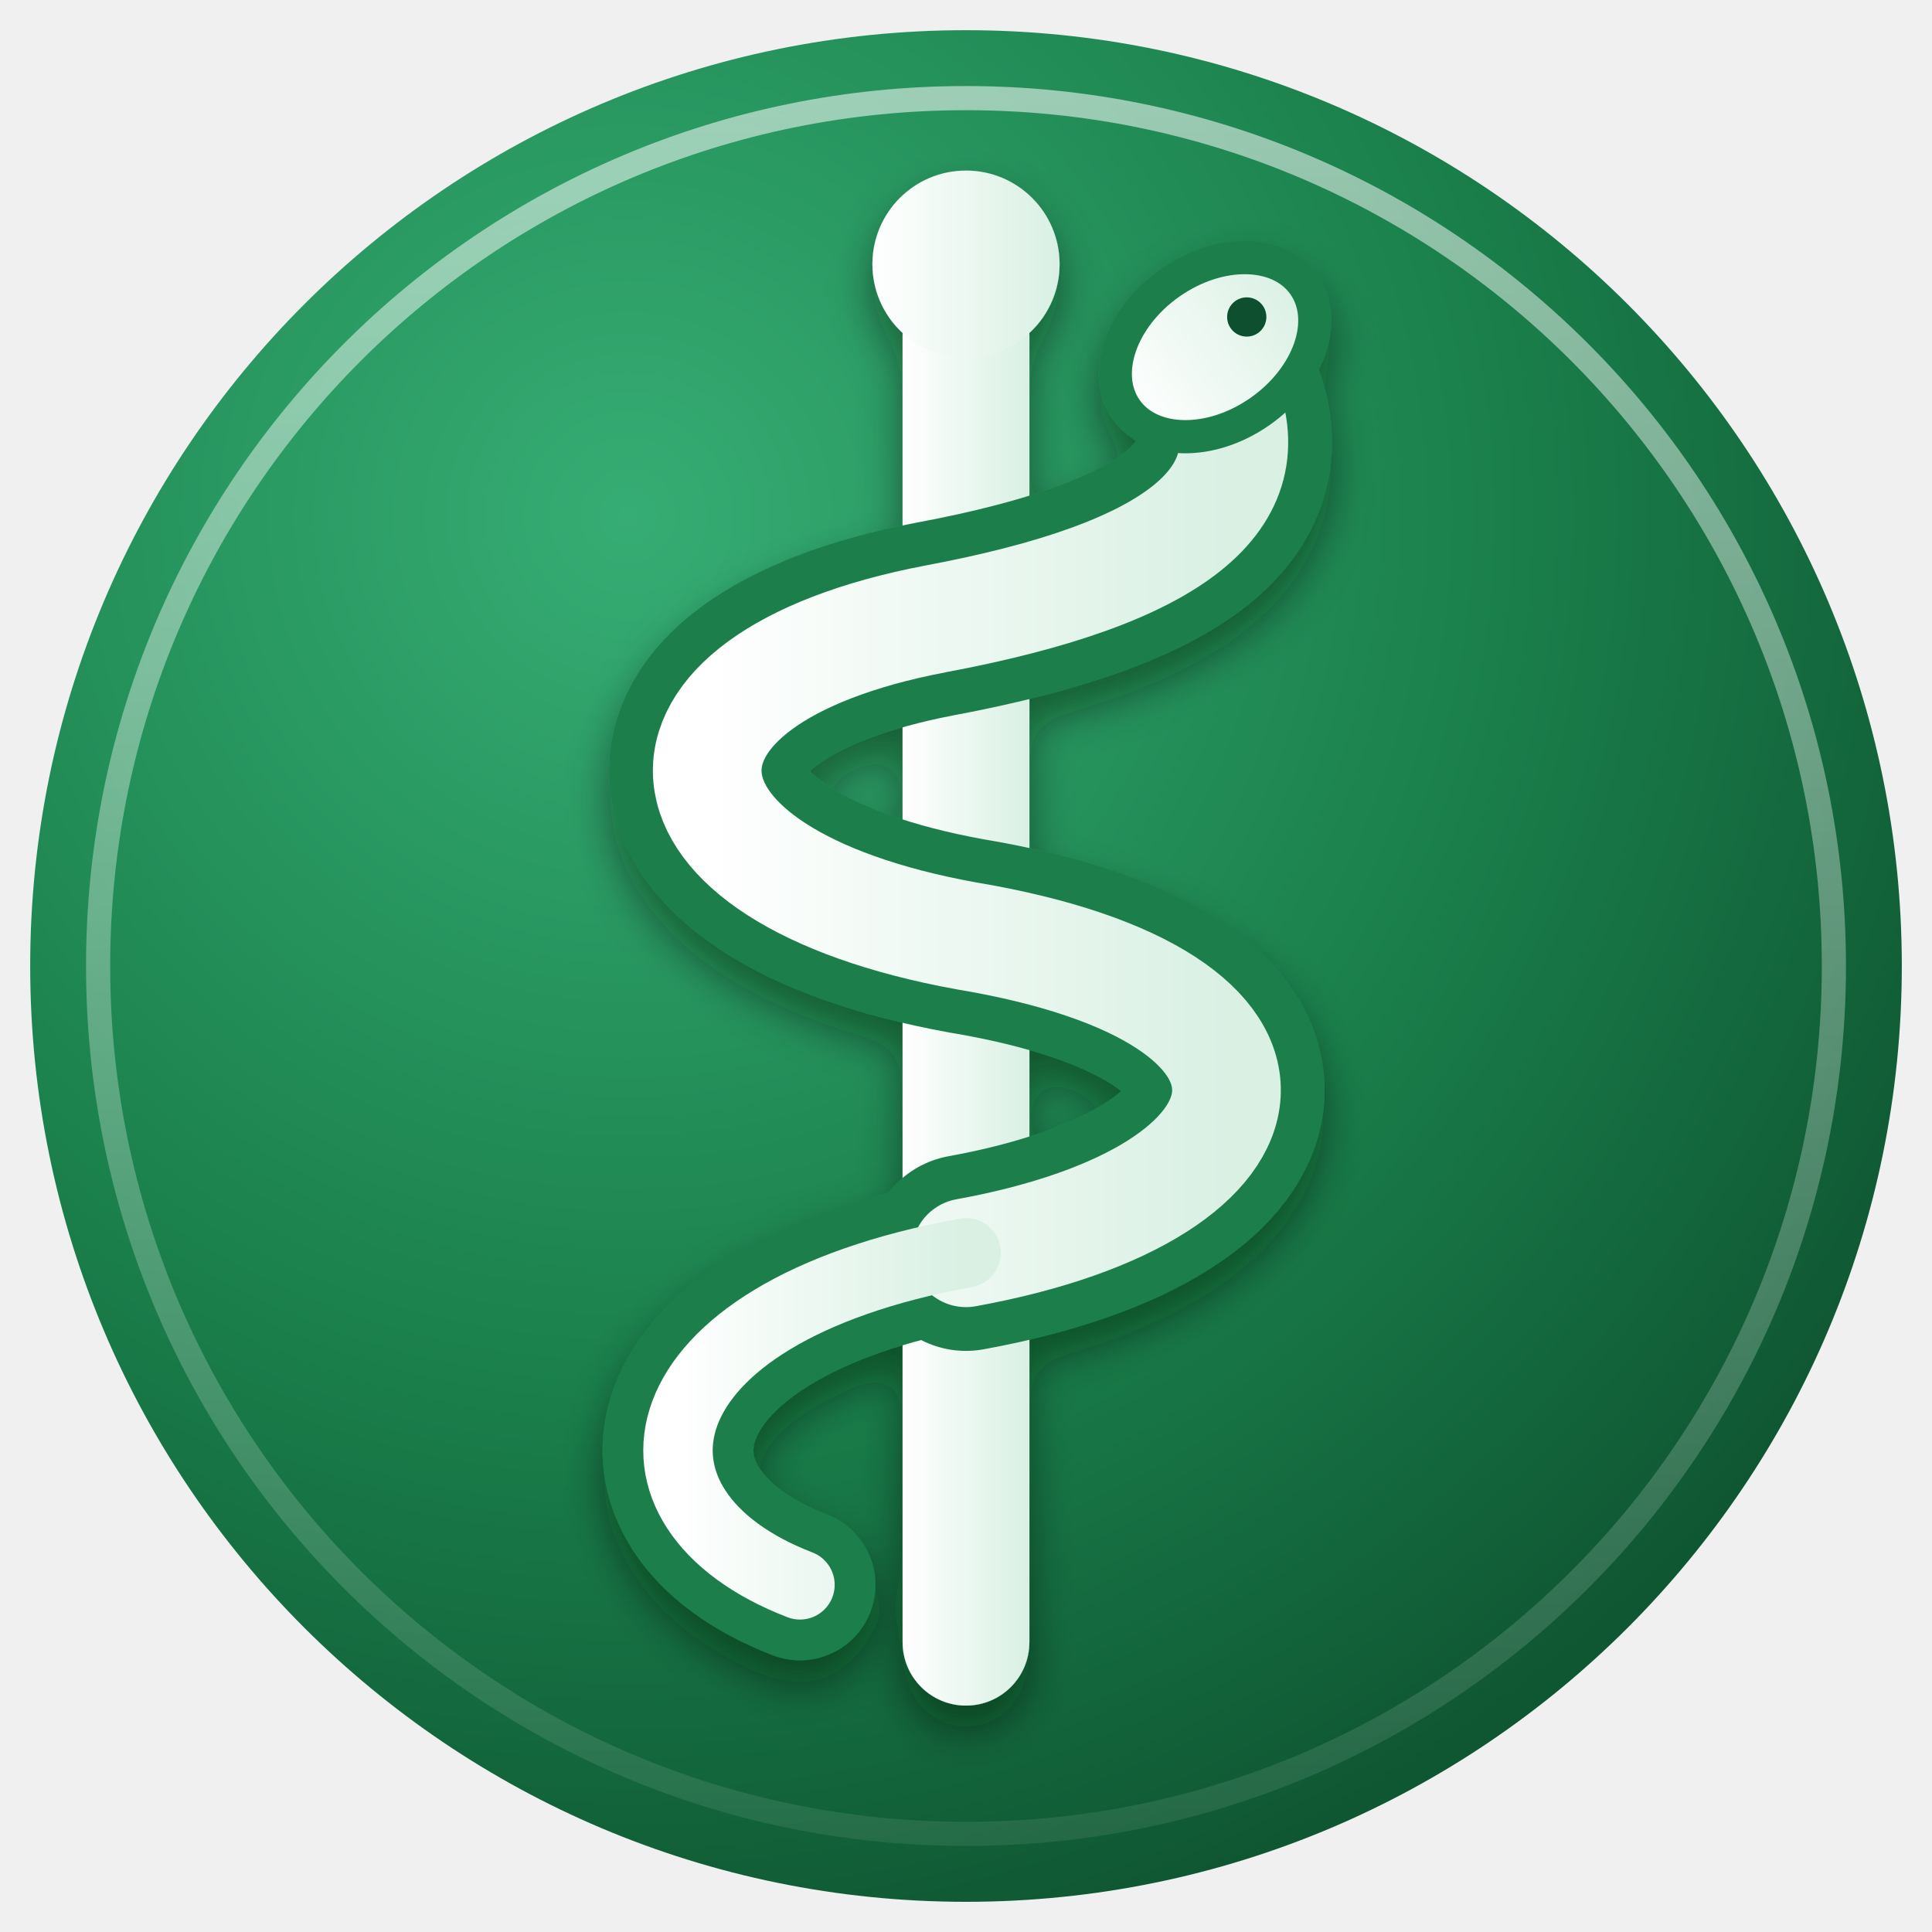
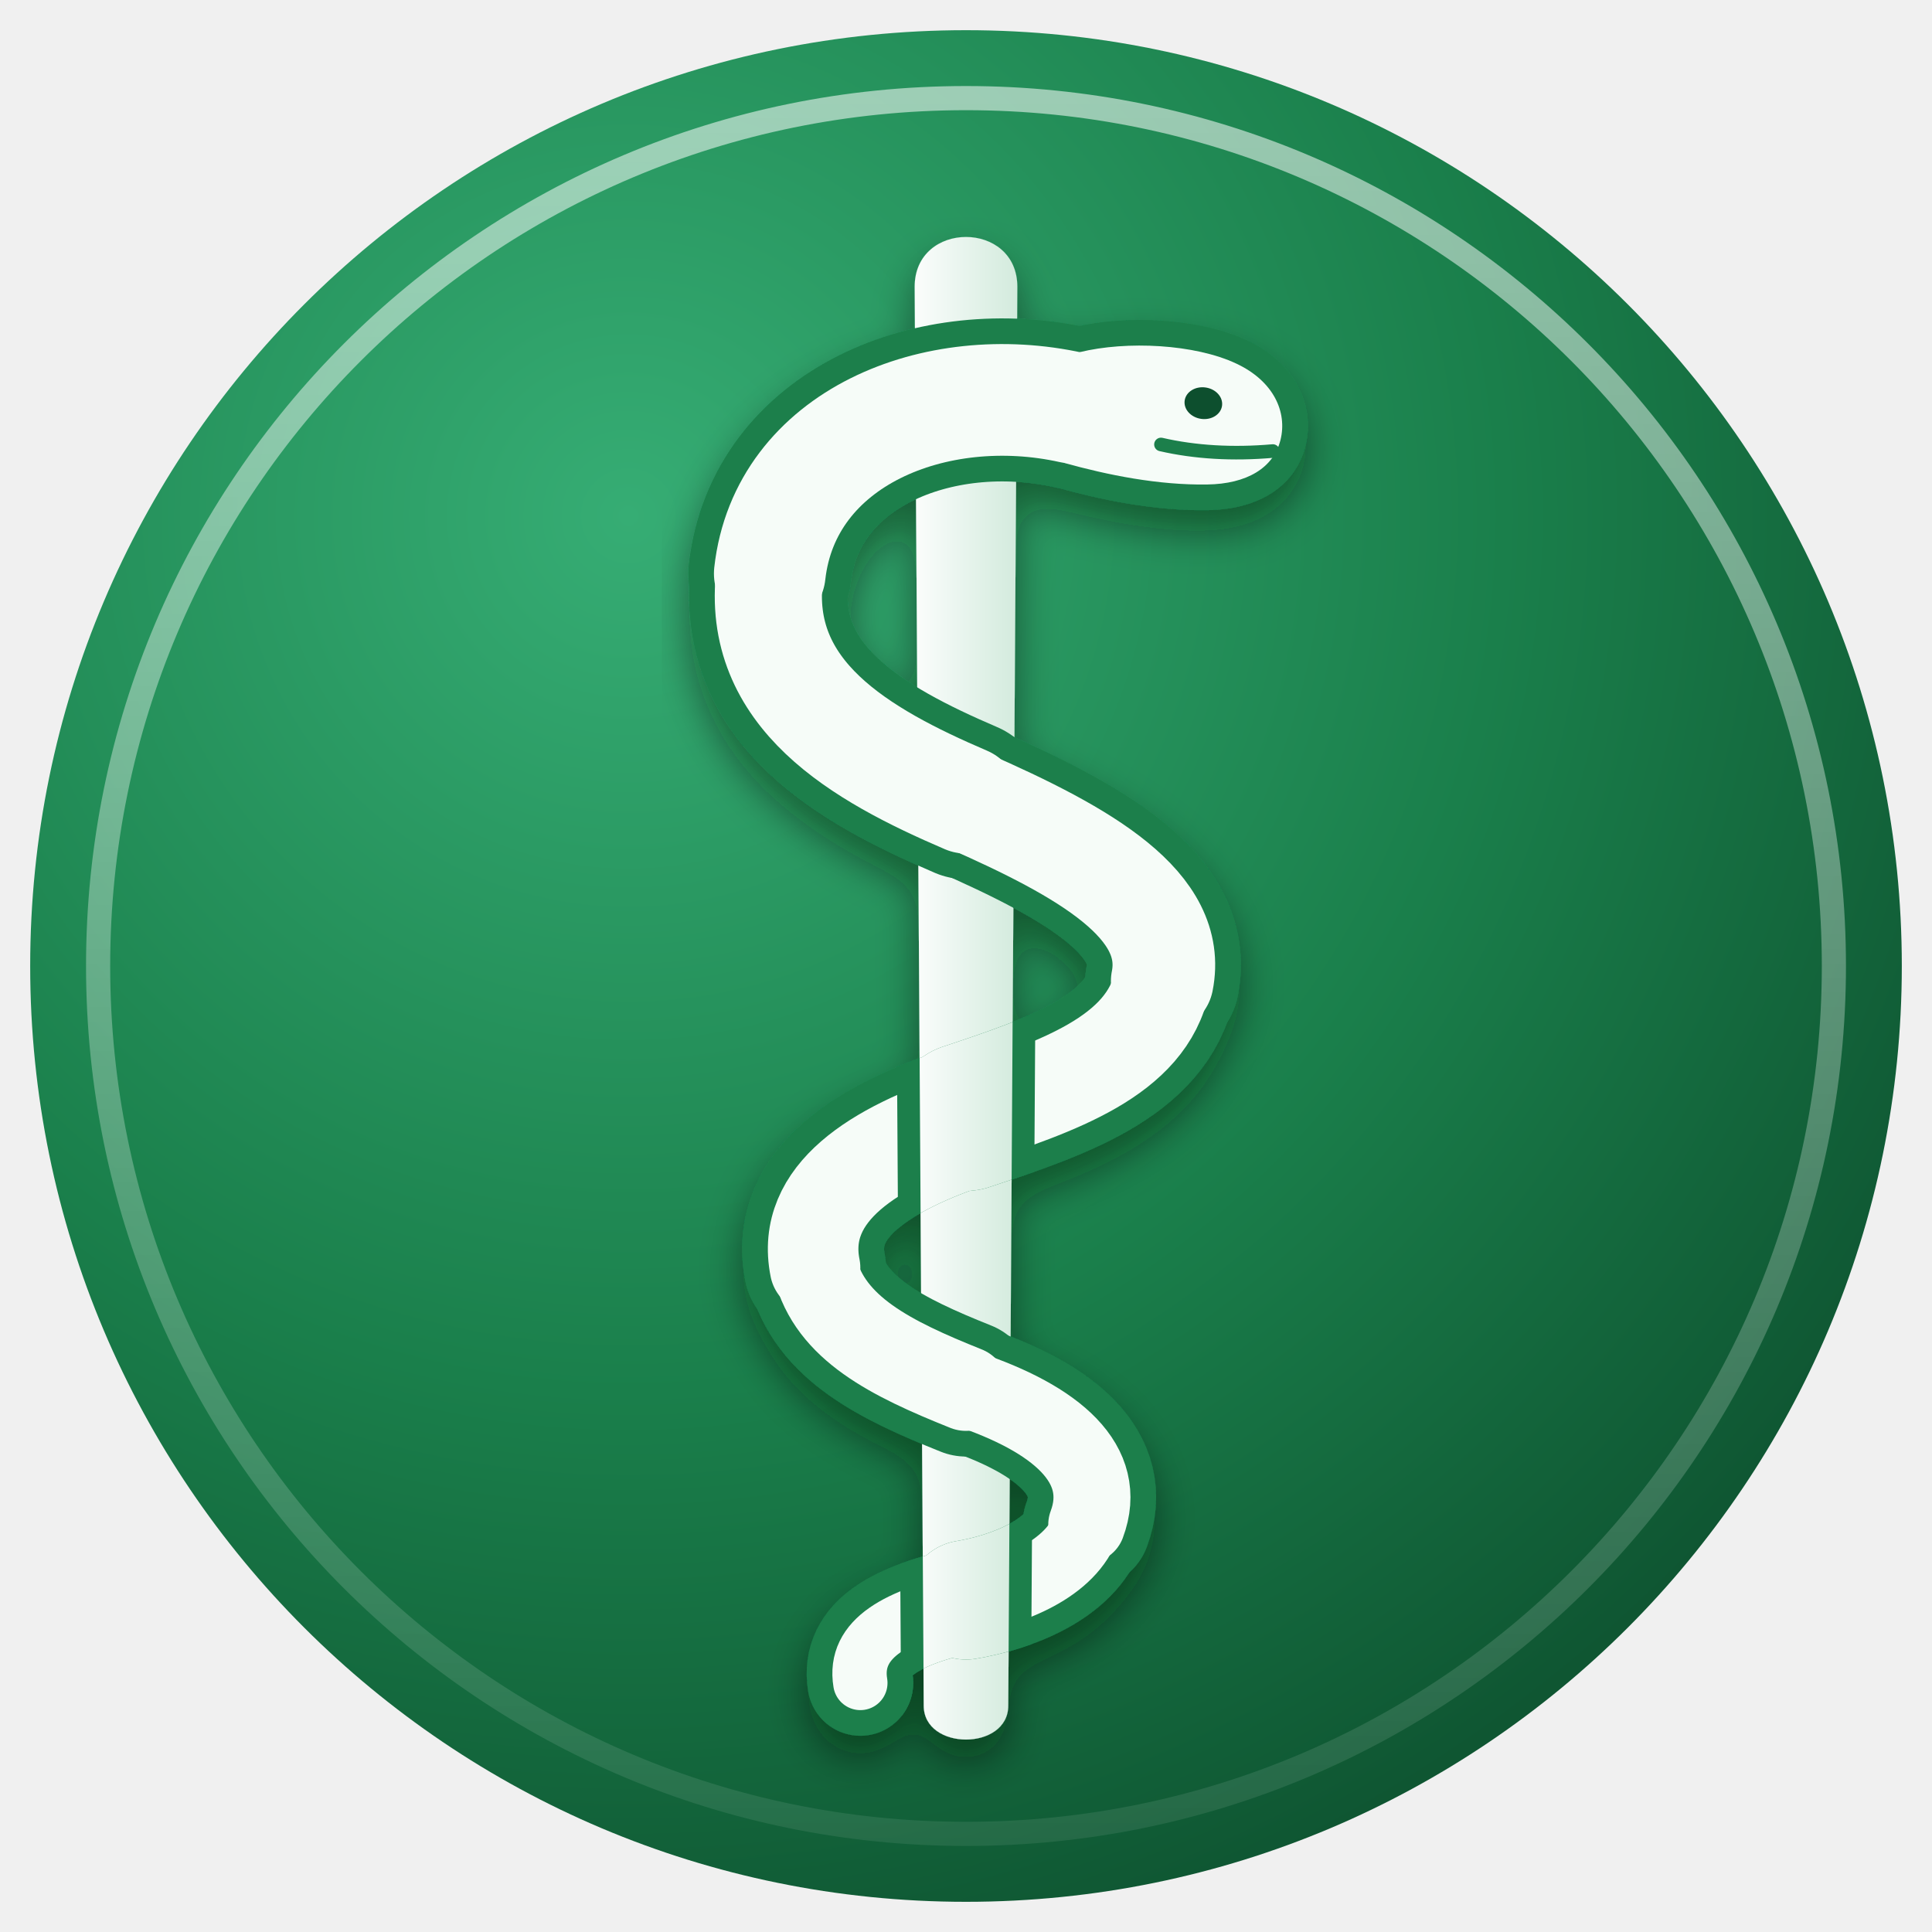
<svg xmlns="http://www.w3.org/2000/svg" viewBox="0 0 128 128" width="128" height="128">
  <defs>
    <radialGradient id="disc" cx="0.32" cy="0.26" r="0.85">
      <stop offset="0" stop-color="#36ad74" />
      <stop offset="0.55" stop-color="#1a7f4b" />
      <stop offset="1" stop-color="#0d4f2e" />
    </radialGradient>
    <linearGradient id="ring" x1="0" y1="0" x2="0" y2="1">
      <stop offset="0" stop-color="#ffffff" stop-opacity="0.55" />
      <stop offset="1" stop-color="#ffffff" stop-opacity="0.08" />
    </linearGradient>
-     <linearGradient id="ivory" x1="0" y1="0" x2="1" y2="0">
+     <linearGradient id="rod" gradientUnits="userSpaceOnUse" x1="60" y1="0" x2="68" y2="0">
      <stop offset="0" stop-color="#ffffff" />
-       <stop offset="1" stop-color="#d9f0e3" />
+       <stop offset="1" stop-color="#cfe9da" />
    </linearGradient>
    <filter id="lift" x="-20%" y="-20%" width="140%" height="140%">
-       <feDropShadow dx="0" dy="1.6" stdDeviation="1.4" flood-color="#04210f" flood-opacity="0.45" />
+       <feDropShadow dx="0" dy="1.4" stdDeviation="1.3" flood-color="#04210f" flood-opacity="0.45" />
    </filter>
+     <mask id="behind" maskUnits="userSpaceOnUse" x="0" y="0" width="128" height="128">
+       <g fill="none" stroke-linecap="round" stroke-linejoin="round">
+         <path d="M77 65 C76 70 70 72 64 74" stroke="#ffffff" stroke-width="9.8" />
+         <path d="M64 74 C58 76 53 79 54 84" stroke="#ffffff" stroke-width="9.4" />
+         <path d="M72 101 C71 104 67 105.5 64 106" stroke="#ffffff" stroke-width="7.9" />
+         <path d="M64 106 C59.5 107 56.5 108.5 57 111.5" stroke="#ffffff" stroke-width="7.0" />
+       </g>
+     </mask>
  </defs>
  <circle cx="64" cy="64" r="62" fill="url(#disc)" />
  <circle cx="64" cy="64" r="57.5" fill="none" stroke="url(#ring)" stroke-width="1.6" />
  <g filter="url(#lift)">
-     <rect x="59.8" y="18" width="8.4" height="95" rx="4.2" fill="url(#ivory)" />
-     <circle cx="64" cy="17.5" r="6.2" fill="url(#ivory)" />
+     <path d="M60.6 19 C60.6 14.6 67.4 14.6 67.4 19 L66.8 113 C66.8 116 61.2 116 61.2 113 Z" fill="url(#rod)" />
    <g fill="none" stroke-linecap="round" stroke-linejoin="round">
-       <path d="M64 83 C86 79 88 66 64 62 C42 58 41 45 62 41 C78 38 84 33 81 26" stroke="#1a7f4b" stroke-width="13" />
-       <path d="M53 105 C40 100 42 87 64 83" stroke="#1a7f4b" stroke-width="10" />
-       <path d="M64 83 C86 79 88 66 64 62 C42 58 41 45 62 41 C78 38 84 33 81 26" stroke="url(#ivory)" stroke-width="7.2" />
-       <path d="M53 105 C40 100 42 87 64 83" stroke="url(#ivory)" stroke-width="4.6" />
+       <path d="M71 27 C62 25 52 29 51 38" stroke="#1a7f4b" stroke-width="10.8" />
+       <path d="M51 38 C50 46 57 50 64 53" stroke="#1a7f4b" stroke-width="10.5" />
+       <path d="M64 53 C72 56.5 78 60 77 65" stroke="#1a7f4b" stroke-width="10.2" />
+       <path d="M77 65 C76 70 70 72 64 74" stroke="#1a7f4b" stroke-width="9.8" />
+       <path d="M64 74 C58 76 53 79 54 84" stroke="#1a7f4b" stroke-width="9.4" />
+       <path d="M54 84 C55 88 59 90 64 92" stroke="#1a7f4b" stroke-width="9.0" />
+       <path d="M64 92 C70 94 73.5 97 72 101" stroke="#1a7f4b" stroke-width="8.5" />
+       <path d="M72 101 C71 104 67 105.5 64 106" stroke="#1a7f4b" stroke-width="7.9" />
+       <path d="M64 106 C59.5 107 56.5 108.5 57 111.5" stroke="#1a7f4b" stroke-width="7.0" />
    </g>
-     <ellipse cx="80.5" cy="23" rx="7.2" ry="5.2" transform="rotate(-35 80.5 23)" fill="url(#ivory)" stroke="#1a7f4b" stroke-width="2.2" />
-     <circle cx="82.6" cy="21" r="1.3" fill="#0d4f2e" />
+     <path transform="translate(71 27) rotate(8)" d="M0 -3.7 C3 -4.9 7.5 -5.3 10.4 -4.4 C13 -3.6 14.2 -1.7 14 0.2 C13.8 2.1 12.2 3.4 9.6 3.8 C6.4 4.3 3 4.1 0 3.7 Z" fill="#1a7f4b" stroke="#1a7f4b" stroke-width="3.4" stroke-linejoin="round" />
+     <g fill="none" stroke-linecap="round" stroke-linejoin="round">
+       <path d="M71 27 C62 25 52 29 51 38" stroke="#f6fcf8" stroke-width="7.4" />
+       <path d="M51 38 C50 46 57 50 64 53" stroke="#f6fcf8" stroke-width="7.1" />
+       <path d="M64 53 C72 56.5 78 60 77 65" stroke="#f6fcf8" stroke-width="6.8" />
+       <path d="M77 65 C76 70 70 72 64 74" stroke="#f6fcf8" stroke-width="6.4" />
+       <path d="M64 74 C58 76 53 79 54 84" stroke="#f6fcf8" stroke-width="6.0" />
+       <path d="M54 84 C55 88 59 90 64 92" stroke="#f6fcf8" stroke-width="5.6" />
+       <path d="M64 92 C70 94 73.5 97 72 101" stroke="#f6fcf8" stroke-width="5.1" />
+       <path d="M72 101 C71 104 67 105.5 64 106" stroke="#f6fcf8" stroke-width="4.5" />
+       <path d="M64 106 C59.5 107 56.5 108.5 57 111.5" stroke="#f6fcf8" stroke-width="3.6" />
+     </g>
+     <g transform="translate(71 27) rotate(8)">
+       <path d="M0 -3.7 C3 -4.9 7.5 -5.3 10.4 -4.4 C13 -3.6 14.2 -1.7 14 0.2 C13.8 2.1 12.2 3.4 9.6 3.8 C6.4 4.3 3 4.1 0 3.7 Z" fill="#f6fcf8" />
+       <path d="M13.6 1 C11 1.6 8.5 1.8 6.2 1.6" fill="none" stroke="#1a7f4b" stroke-width="0.9" stroke-linecap="round" />
+       <ellipse cx="8.6" cy="-1.5" rx="1.25" ry="1.05" fill="#0d4f2e" />
+     </g>
+     <g mask="url(#behind)">
+       <path d="M60.6 19 C60.6 14.6 67.4 14.6 67.4 19 L66.8 113 C66.8 116 61.2 116 61.2 113 Z" fill="none" stroke="#1a7f4b" stroke-width="3" />
+       <path d="M60.6 19 C60.6 14.6 67.4 14.6 67.4 19 L66.8 113 C66.8 116 61.2 116 61.2 113 Z" fill="url(#rod)" />
+     </g>
  </g>
</svg>
